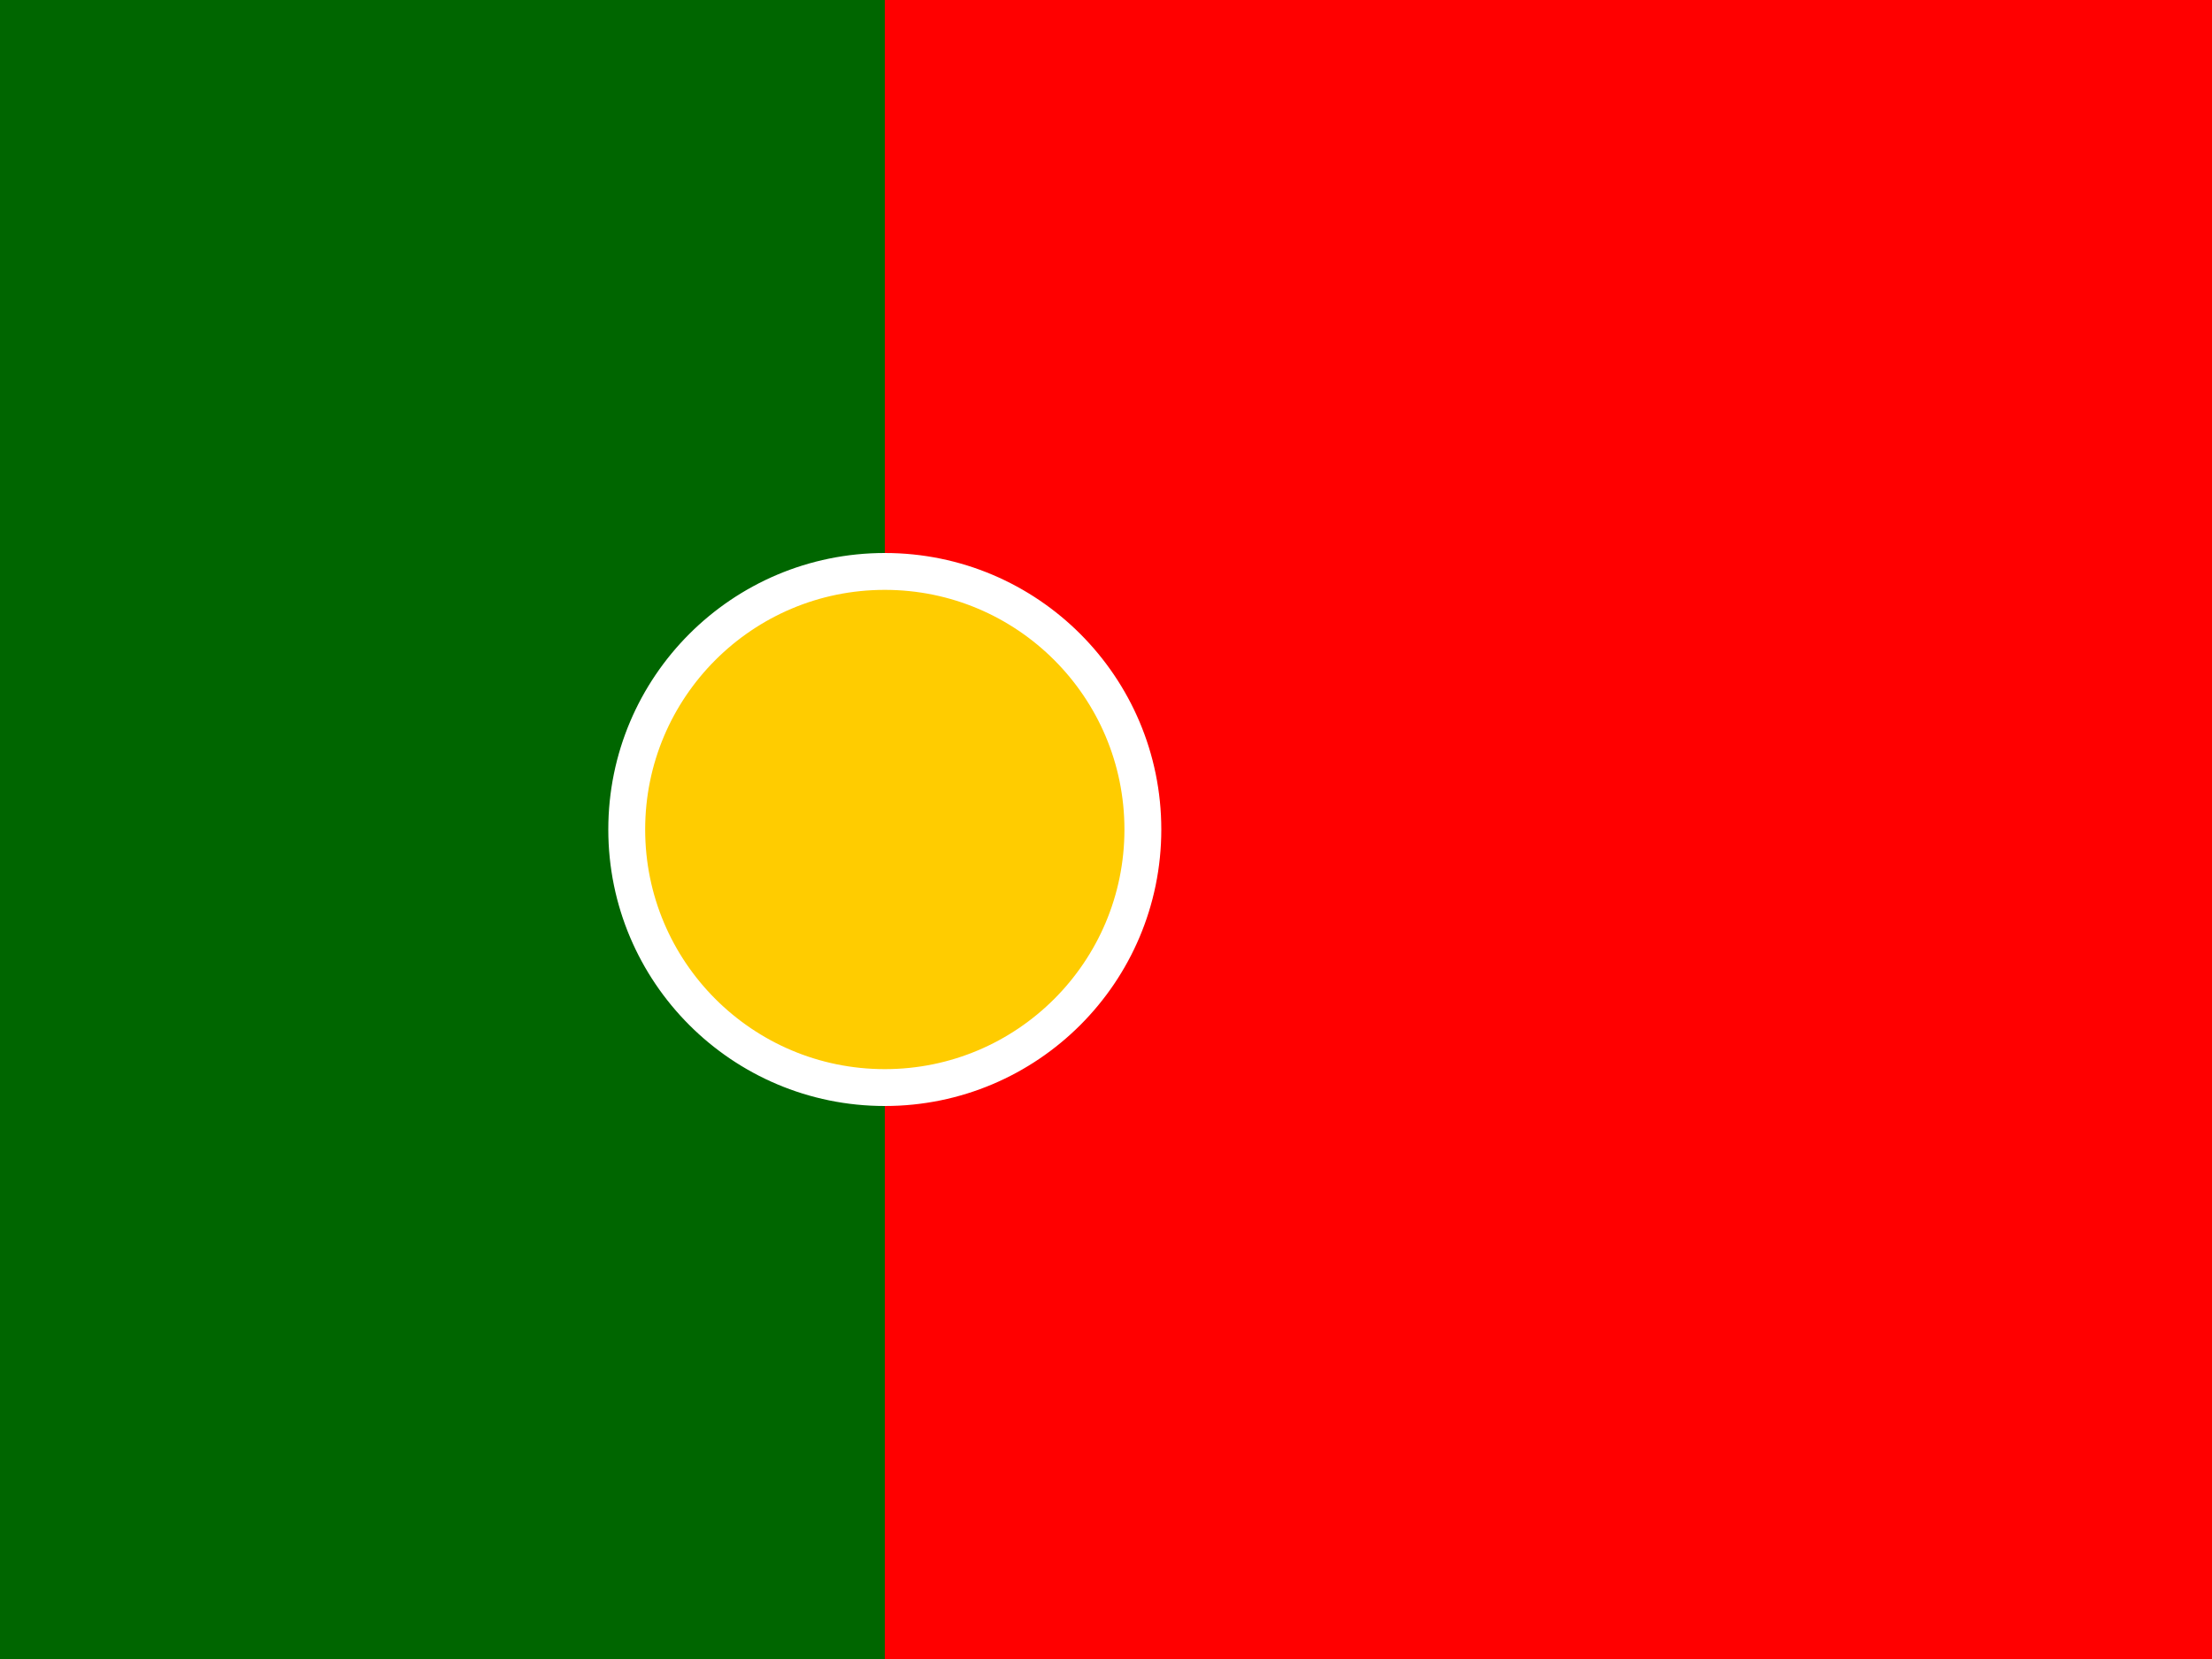
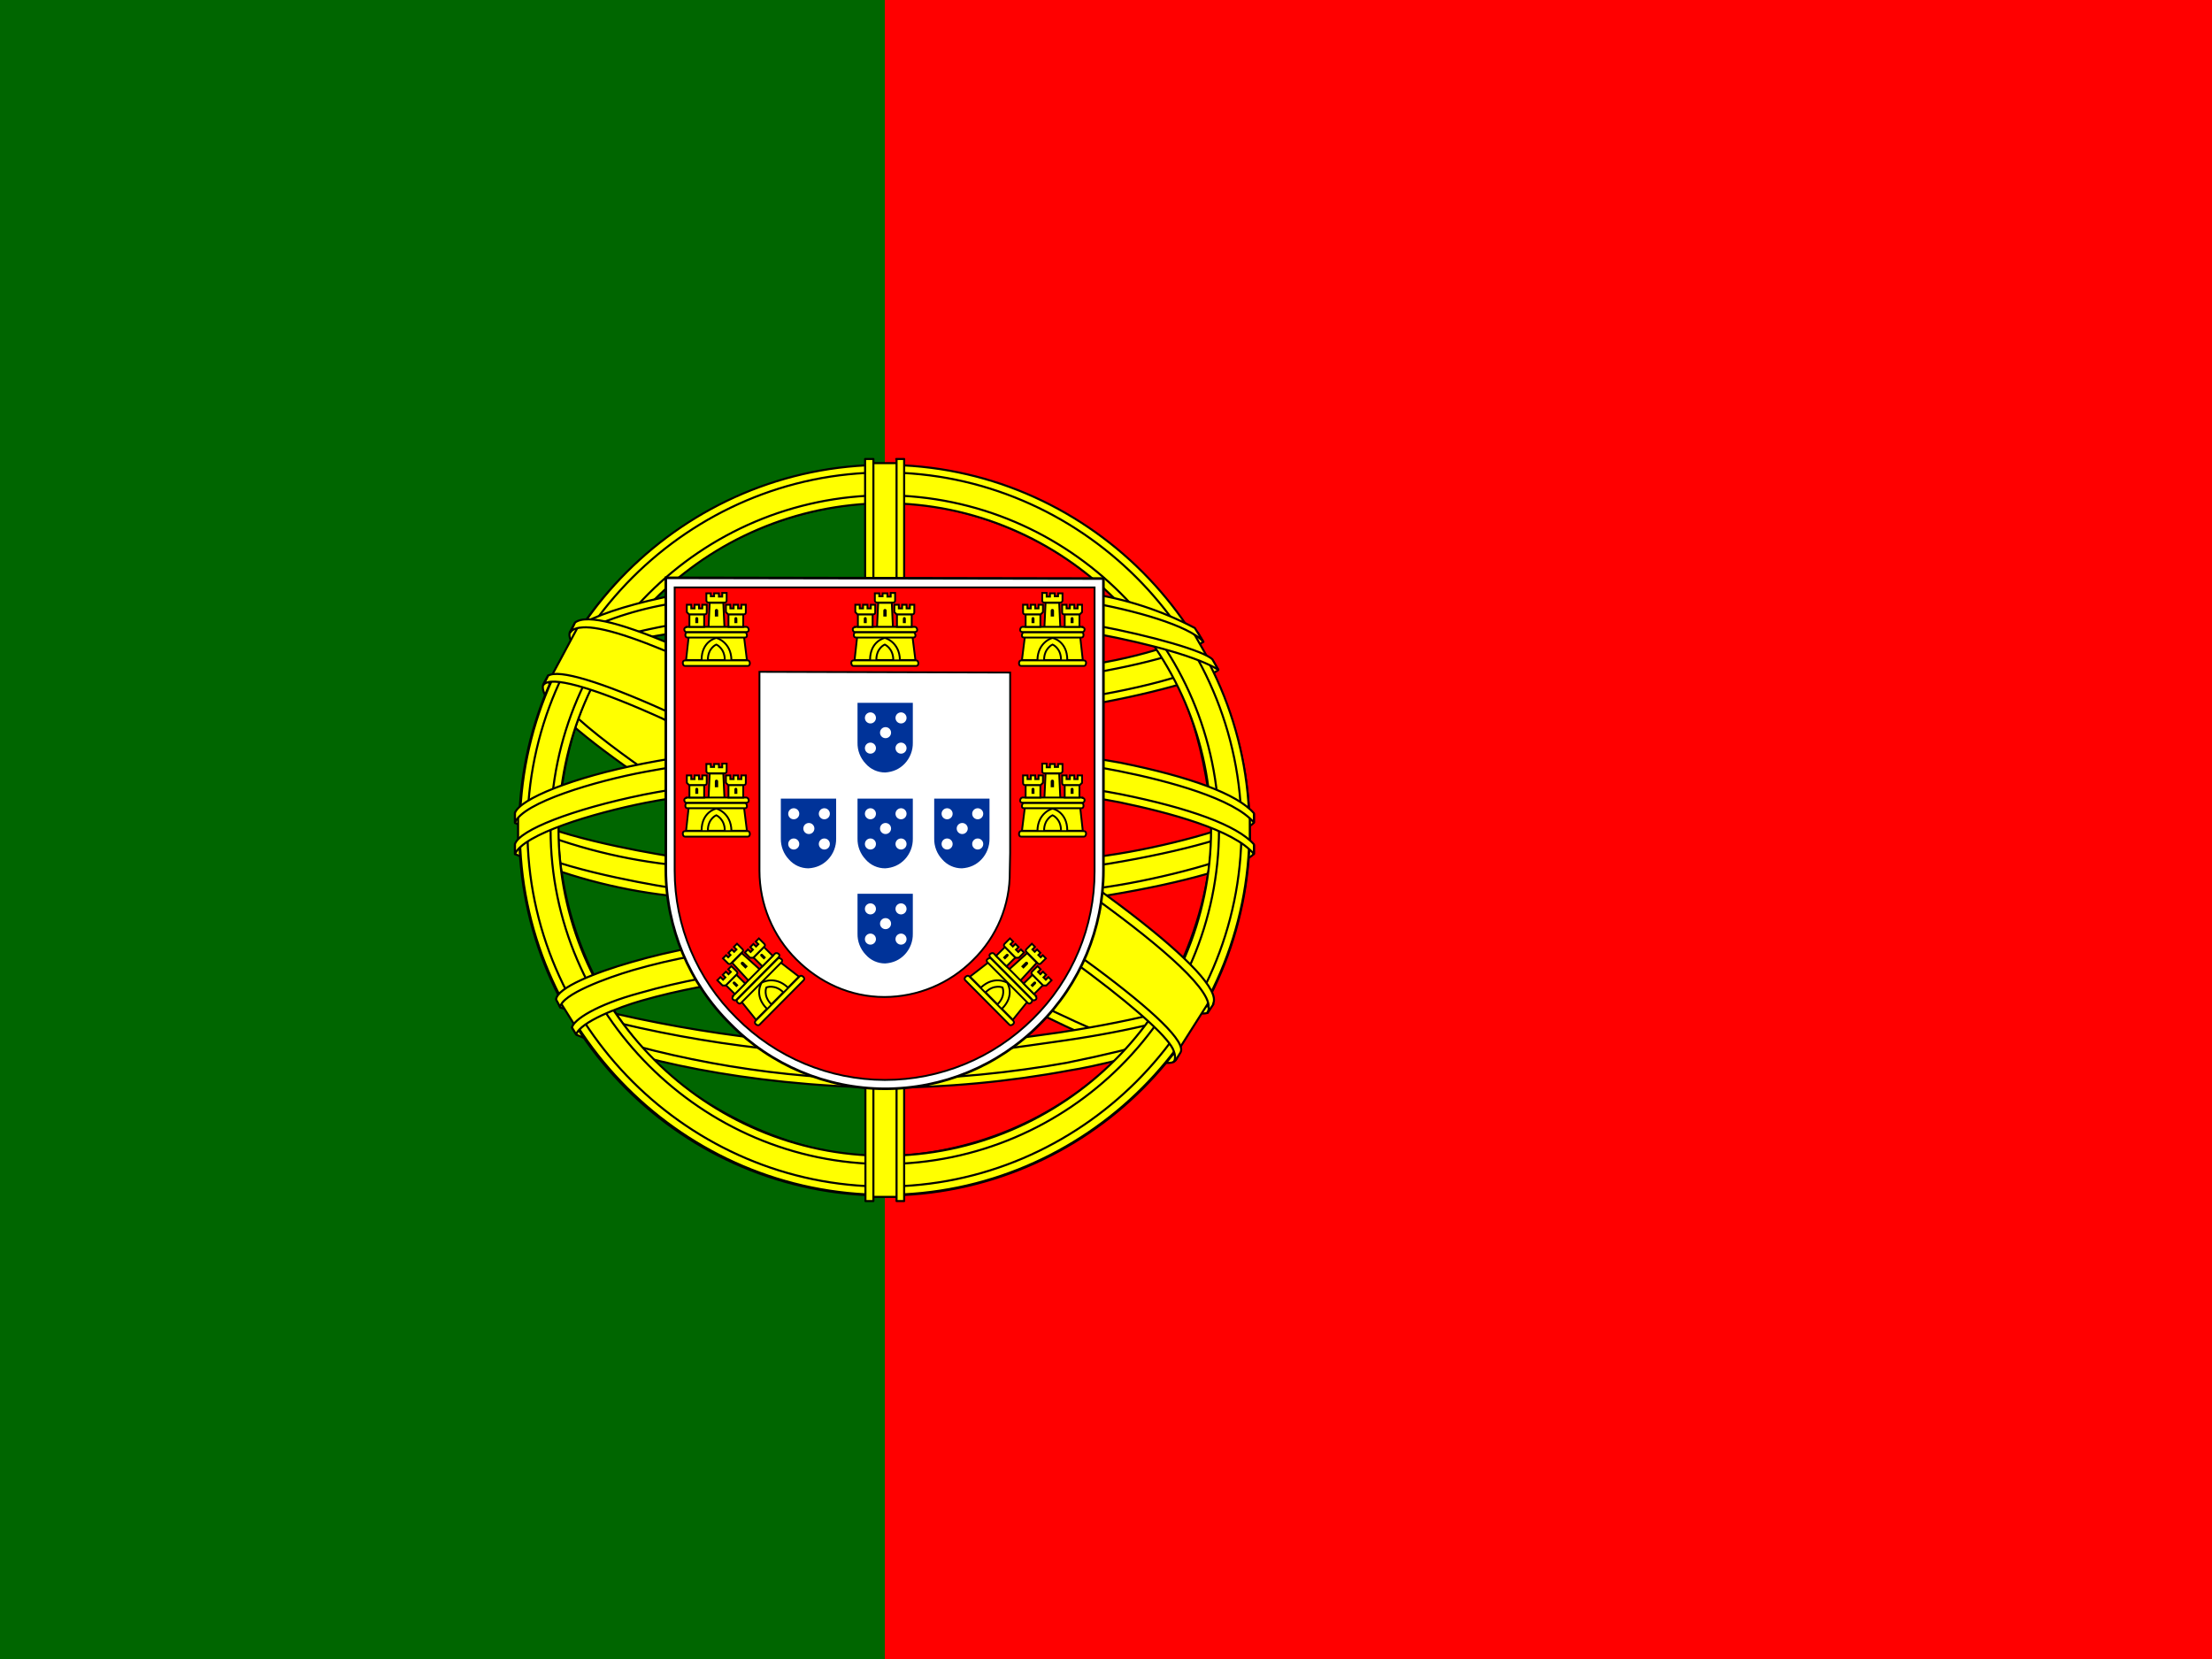
- <svg xmlns="http://www.w3.org/2000/svg" viewBox="0 0 60 45" width="60" height="45" role="img">
-   <rect x="0" y="0" width="24.0" height="45" fill="#006600" />
-   <rect x="24.0" y="0" width="36.0" height="45" fill="#FF0000" />
-   <circle cx="24.0" cy="22.5" r="7" fill="#FFCC00" stroke="#fff" stroke-width="1" />
+ <svg xmlns="http://www.w3.org/2000/svg" xmlns:xlink="http://www.w3.org/1999/xlink" id="flag-icons-pt" viewBox="0 0 640 480">
+   <path fill="red" d="M256 0h384v480H256z" />
+   <path fill="#060" d="M0 0h256v480H0z" />
+   <g fill="#ff0" fill-rule="evenodd" stroke="#000" stroke-linecap="round" stroke-linejoin="round" stroke-width=".6">
+     <path d="M339.5 306.2c-32.3-1-180-93.2-181-108l8.1-13.5c14.7 21.3 165.7 111 180.6 107.8z" />
+     <path d="M164.9 182.8c-2.9 7.8 38.6 33.4 88.4 63.8s92.9 49 96 46.4l1.5-2.8q-.9 1.6-4.3.6c-13.5-3.9-48.6-20-92.1-46.4-43.6-26.4-81.4-50.7-87.3-61a6 6 0 0 1-.6-3.1h-.2l-1.2 2.2zm175.3 123.8q-.7 1.3-3.5.8c-12-1.3-48.6-19.1-91.9-45-50.4-30.2-92-57.6-87.4-64.8l1.2-2.2.2.1c-4 12.2 82.1 61.4 87.2 64.6 49.8 30.8 91.8 48.9 95.5 44.2z" />
+     <path d="M256.2 207.2c32.2-.3 72-4.4 95-13.6l-5-8c-13.5 7.5-53.5 12.5-90.3 13.2-43.4-.4-74.1-4.5-89.5-14.8l-4.6 8.6c28.2 12 57.2 14.5 94.4 14.6" />
+     <path d="M352.5 193.8c-.8 1.3-15.8 6.4-37.8 10.2a381 381 0 0 1-58.6 4.3 416 416 0 0 1-56.2-3.6c-23.1-3.6-35-8.6-39.5-10.4l1.1-2.2c12.7 5 24.7 8 38.7 10.2A412 412 0 0 0 256 206a392 392 0 0 0 58.3-4.3c22.5-3.7 34.8-8.4 36.6-10.5zm-4.4-8.1c-2.4 2-14.6 6.3-36 9.7a388 388 0 0 1-55.8 4c-22 0-40.1-1.6-53.8-3.6-21.8-2.8-33.4-8-37.6-9.4l1.3-2.2c3.3 1.7 14.4 6.2 36.5 9.3a385 385 0 0 0 53.6 3.4 384 384 0 0 0 55.4-4c21.5-3 33.1-8.4 34.9-9.8zM150.3 246c19.8 10.7 63.9 16 105.6 16.4 38 .1 87.4-5.8 105.9-15.6l-.5-10.7c-5.8 9-58.8 17.7-105.8 17.4s-90.7-7.6-105.3-17v9.5" />
+     <path d="M362.8 244.5v2.5c-2.8 3.4-20.2 8.4-42 12a434 434 0 0 1-65.4 4.4 400 400 0 0 1-62-4.3 155 155 0 0 1-44.4-12v-2.9c9.7 6.4 35.9 11.2 44.7 12.6 15.8 2.4 36.1 4.2 61.7 4.2 26.9 0 48.4-1.9 65-4.4 15.7-2.3 38-8.2 42.4-12.1m0-9v2.5c-2.8 3.3-20.2 8.3-42 11.9a434 434 0 0 1-65.4 4.5 414 414 0 0 1-62-4.3 155 155 0 0 1-44.4-12v-3c9.7 6.5 36 11.2 44.7 12.6a408 408 0 0 0 61.7 4.3c26.9 0 48.5-2 65-4.5 15.7-2.2 38-8.1 42.4-12m-107 68.8c-45.6-.2-84.7-12.4-93-14.4l6 9.4a250 250 0 0 0 87.4 14.3c34.7-1 65-3.7 86.3-14.1l6.2-9.8c-14.5 6.9-64 14.6-93 14.6" />
+     <path d="m344.9 297.3-2.8 4c-10 3.6-26 7.4-32.6 8.4a296 296 0 0 1-53.7 5c-40.4-.6-73.5-8.5-89-15.3l-1.3-2.1.2-.4 2.1.9a287 287 0 0 0 88.2 14.5c18.8 0 37.5-2.1 52.6-4.8 23.2-4.7 32.6-8.2 35.5-9.8l.7-.4zm5.3-8.8-2 3.5c-5.4 2-20 6.2-41.3 9.2-14 1.9-22.7 3.8-50.6 4.3a347 347 0 0 1-94.2-14L161 289a390 390 0 0 0 95.4 14c25.5-.5 36.4-2.4 50.3-4.3 24.8-3.8 37.3-8 41-9.1v-.2l2.6-1z" />
+     <path d="M350.8 237.6c.1 30-15.3 57-27.6 68.8a99 99 0 0 1-67.8 28.2c-30.3.5-58.8-19.2-66.5-27.9a101 101 0 0 1-27.5-67.4c1.8-32.8 14.7-55.6 33.3-71.3a100 100 0 0 1 64.2-22.7 98 98 0 0 1 71 35.6c12.5 15.2 18 31.7 20.9 56.7M255.6 135a106 106 0 0 1 106 105.2 105.6 105.6 0 1 1-211.4 0c-.1-58 47.3-105.2 105.4-105.2" />
+     <path d="M255.9 134.5c58.2 0 105.6 47.4 105.6 105.6S314.1 345.7 256 345.7s-105.6-47.4-105.6-105.6S197.8 134.5 256 134.5zM152.6 240c0 56.8 46.7 103.3 103.3 103.3S359.2 296.8 359.2 240s-46.7-103.3-103.3-103.3S152.6 183.2 152.6 240" />
+     <path d="M256 143.3a97 97 0 0 1 96.7 96.7 97 97 0 0 1-96.7 96.8c-53 0-96.7-43.6-96.7-96.8a97 97 0 0 1 96.7-96.7M161.6 240c0 52 42.6 94.4 94.4 94.4s94.4-42.5 94.4-94.4-42.6-94.4-94.4-94.4a95 95 0 0 0-94.4 94.4" />
+     <path d="M260.3 134h-9.1v212.3h9z" />
+     <path d="M259.3 132.8h2.3v214.7h-2.2V132.8zm-9 0h2.4v214.7h-2.3z" />
+     <path d="M361.6 244.2v-7.8l-6.4-6-36.3-9.6-52.2-5.3-63 3.2-44.8 10.6-9 6.7v7.9l22.9-10.3 54.4-8.5h52.3l38.4 4.2 26.6 6.4z" />
+     <path d="M256 223.8c24.9 0 49 2.3 68.3 6 19.8 4 33.7 9 38.5 14.5v2.8c-5.8-7-24.5-12-39-15-19-3.6-43-6-67.9-6-26.1 0-50.5 2.6-69.3 6.2-15 3-35.1 9-37.6 14.8v-2.9c1.3-4 16.3-10 37.3-14.3 18.9-3.7 43.3-6.1 69.6-6.1zm0-9.1a383 383 0 0 1 68.3 6c19.8 4 33.7 9 38.5 14.6v2.7c-5.8-6.9-24.5-12-39-14.9-19-3.7-43-6-67.9-6a376 376 0 0 0-69.2 6.2c-14.5 2.7-35.4 8.9-37.7 14.7v-2.8c1.4-4 16.6-10.3 37.3-14.3 19-3.7 43.3-6.2 69.7-6.2m-.6-46.2c39.3-.2 73.6 5.5 89.3 13.5l5.7 10c-13.6-7.4-50.6-15-94.9-14-36.1.3-74.7 4-94 14.4l6.8-11.4c15.9-8.3 53.3-12.5 87.1-12.5" />
+     <path d="M256 176.7a354 354 0 0 1 61.3 4.3c16 3 31.3 7.4 33.5 9.8l1.7 3c-5.3-3.4-18.6-7.3-35.6-10.5s-38.7-4.3-61-4.2c-25.3-.1-45 1.2-61.8 4.2a109 109 0 0 0-33.3 10.3l1.7-3.1c6-3 15.3-6.7 31.1-9.6 17.5-3.2 37.4-4.1 62.4-4.2m0-9c21.4-.2 42.6 1 59.1 4a96 96 0 0 1 30.6 10l2.5 4c-4.2-4.7-20-9.2-34.1-11.6-16.4-2.9-36.7-4-58.1-4.2a361 361 0 0 0-59.5 4.4 97 97 0 0 0-29.6 9.1l2.2-3.3c5.8-3 15.2-5.8 27-8.1a357 357 0 0 1 59.9-4.4zM308.4 284a276 276 0 0 0-52.5-4c-65.5.8-86.6 13.5-89.2 17.3l-5-8c16.8-12 52.4-18.8 94.6-18.2q32.9.5 56.6 5l-4.5 8" />
+     <path d="M255.6 278.9c18.2.3 36 1 53.3 4.2l-1.2 2.2c-16-3-33.2-4-52-4-24.3-.2-48.7 2.1-70 8.2-6.7 1.9-17.8 6.2-19 9.8l-1.2-2c.4-2.2 7-6.6 19.6-10 24.4-7 47.2-8.3 70.5-8.4m.8-9.2a327 327 0 0 1 57.3 5l-1.3 2.3a299 299 0 0 0-56-4.9c-24.2 0-49.9 1.8-73.3 8.6-7.5 2.2-20.6 7-21 10.7l-1.2-2.2c.2-3.4 11.5-7.9 21.7-10.8 23.5-6.9 49.3-8.6 73.8-8.7" />
+     <path d="m349.4 290.5-7.8 12.3-22.7-20.1-58.6-39.5-66.2-36.3-34.3-11.7 7.3-13.6 2.5-1.3 21.3 5.3 70.4 36.3 40.6 25.6L336 272l13.9 16z" />
+     <path d="M158.6 195.5c6-4 50.2 15.6 96.6 43.6 46.1 28 90.3 59.6 86.3 65.5l-1.3 2.1-.6.5c.1-.1.8-1 0-3.1-2-6.5-33.4-31.5-85.3-62.9-50.7-30.1-92.9-48.3-97-43.1zM351 290.4c3.8-7.6-37.2-38.5-88.1-68.6-52-29.5-89.6-46.9-96.5-41.7L165 183l.4-.5c1.2-1 3.3-1 4.2-1 11.8.2 45.5 15.7 92.8 42.8 20.8 12 87.6 55 87.3 67 0 1 .1 1.2-.3 1.8l1.7-2.6z" />
+   </g>
+   <g transform="translate(0 26.7)scale(1.06667)">
+     <path fill="#fff" stroke="#000" stroke-width=".7" d="M180.6 211a59 59 0 0 0 17.5 41.7 59 59 0 0 0 41.8 17.6 59 59 0 0 0 42-17.4 59 59 0 0 0 17.4-41.8v-79.2l-118.7-.2z" />
+     <path fill="red" stroke="#000" stroke-width=".5" d="M183 211.1a56 56 0 0 0 16.8 40 57 57 0 0 0 40.2 16.8 57 57 0 0 0 40.2-16.6 56 56 0 0 0 16.7-40v-77H183v76.8m91-53.7v48.9l-.1 5.1a33 33 0 0 1-10 24 34 34 0 0 1-24 10c-9.4 0-17.7-4-23.9-10.2a34 34 0 0 1-10-24v-54z" />
+     <g id="pt-e">
+       <g id="pt-d" fill="#ff0" stroke="#000" stroke-width=".5">
+         <path stroke="none" d="M190.2 154.4c.1-5.5 4-6.8 4-6.8.1 0 4.3 1.4 4.3 6.9z" />
+         <path d="m186.8 147.7-.7 6.3h4.2c0-5.2 4-6 4-6 .1 0 4 1.1 4.1 6h4.2l-.8-6.4zm-1 6.4h17q.5 0 .6.7 0 .8-.6.8h-17q-.5 0-.6-.8 0-.7.7-.7z" />
+         <path d="M192 154c0-3.3 2.3-4.2 2.3-4.2s2.3 1 2.3 4.2H192m-5.8-9h16.3q.5.1.6.8 0 .5-.6.6h-16.3q-.5 0-.6-.7 0-.5.6-.6zm.4 1.5H202q.5 0 .6.7t-.6.7h-15.5q-.6 0-.6-.7t.6-.7zm5-10.6h1.2v.8h.9v-.8h1.3v.9h.9v-1h1.2v2q0 .6-.5.6h-4.4q-.5 0-.6-.5zm4.6 2.7.3 6.4h-4.3l.3-6.5h3.7" />
+         <path id="pt-a" d="M191 141.6v3.4h-4v-3.4z" />
+         <use xlink:href="#pt-a" width="100%" height="100%" x="10.6" />
+         <path id="pt-b" d="M186.3 139h1.2v1h.9v-1h1.2v1h.9v-1h1.2v2q0 .6-.5.6h-4.3l-.6-.6z" />
+         <use xlink:href="#pt-b" width="100%" height="100%" x="10.6" />
+         <path fill="#000001" stroke="none" d="M193.9 140.6c0-.6.9-.6.9 0v1.6h-.9z" />
+         <path id="pt-c" fill="#000001" stroke="none" d="M188.6 142.8c0-.6.8-.6.8 0v1.2h-.8z" />
+         <use xlink:href="#pt-c" width="100%" height="100%" x="10.6" />
+       </g>
+       <use xlink:href="#pt-d" width="100%" height="100%" y="46.3" />
+       <use xlink:href="#pt-d" width="100%" height="100%" transform="rotate(-45.2 312.8 180)" />
+     </g>
+     <use xlink:href="#pt-d" width="100%" height="100%" x="45.7" />
+     <use xlink:href="#pt-e" width="100%" height="100%" transform="matrix(-1 0 0 1 479.8 0)" />
+     <g id="pt-f" fill="#fff">
+       <path fill="#039" d="M232.6 202.4a8 8 0 0 0 2.2 5.7 7 7 0 0 0 5.3 2.4q3.2-.2 5.3-2.4a8 8 0 0 0 2.2-5.7v-10.8h-15z" />
+       <circle cx="236.1" cy="195.7" r="1.5" />
+       <circle cx="244.4" cy="195.7" r="1.5" />
+       <circle cx="240.2" cy="199.7" r="1.5" />
+       <circle cx="236.1" cy="203.9" r="1.5" />
+       <circle cx="244.4" cy="203.9" r="1.5" />
+     </g>
+     <use xlink:href="#pt-f" width="100%" height="100%" y="-26" />
+     <use xlink:href="#pt-f" width="100%" height="100%" x="-20.8" />
+     <use xlink:href="#pt-f" width="100%" height="100%" x="20.8" />
+     <use xlink:href="#pt-f" width="100%" height="100%" y="25.8" />
+   </g>
</svg>
